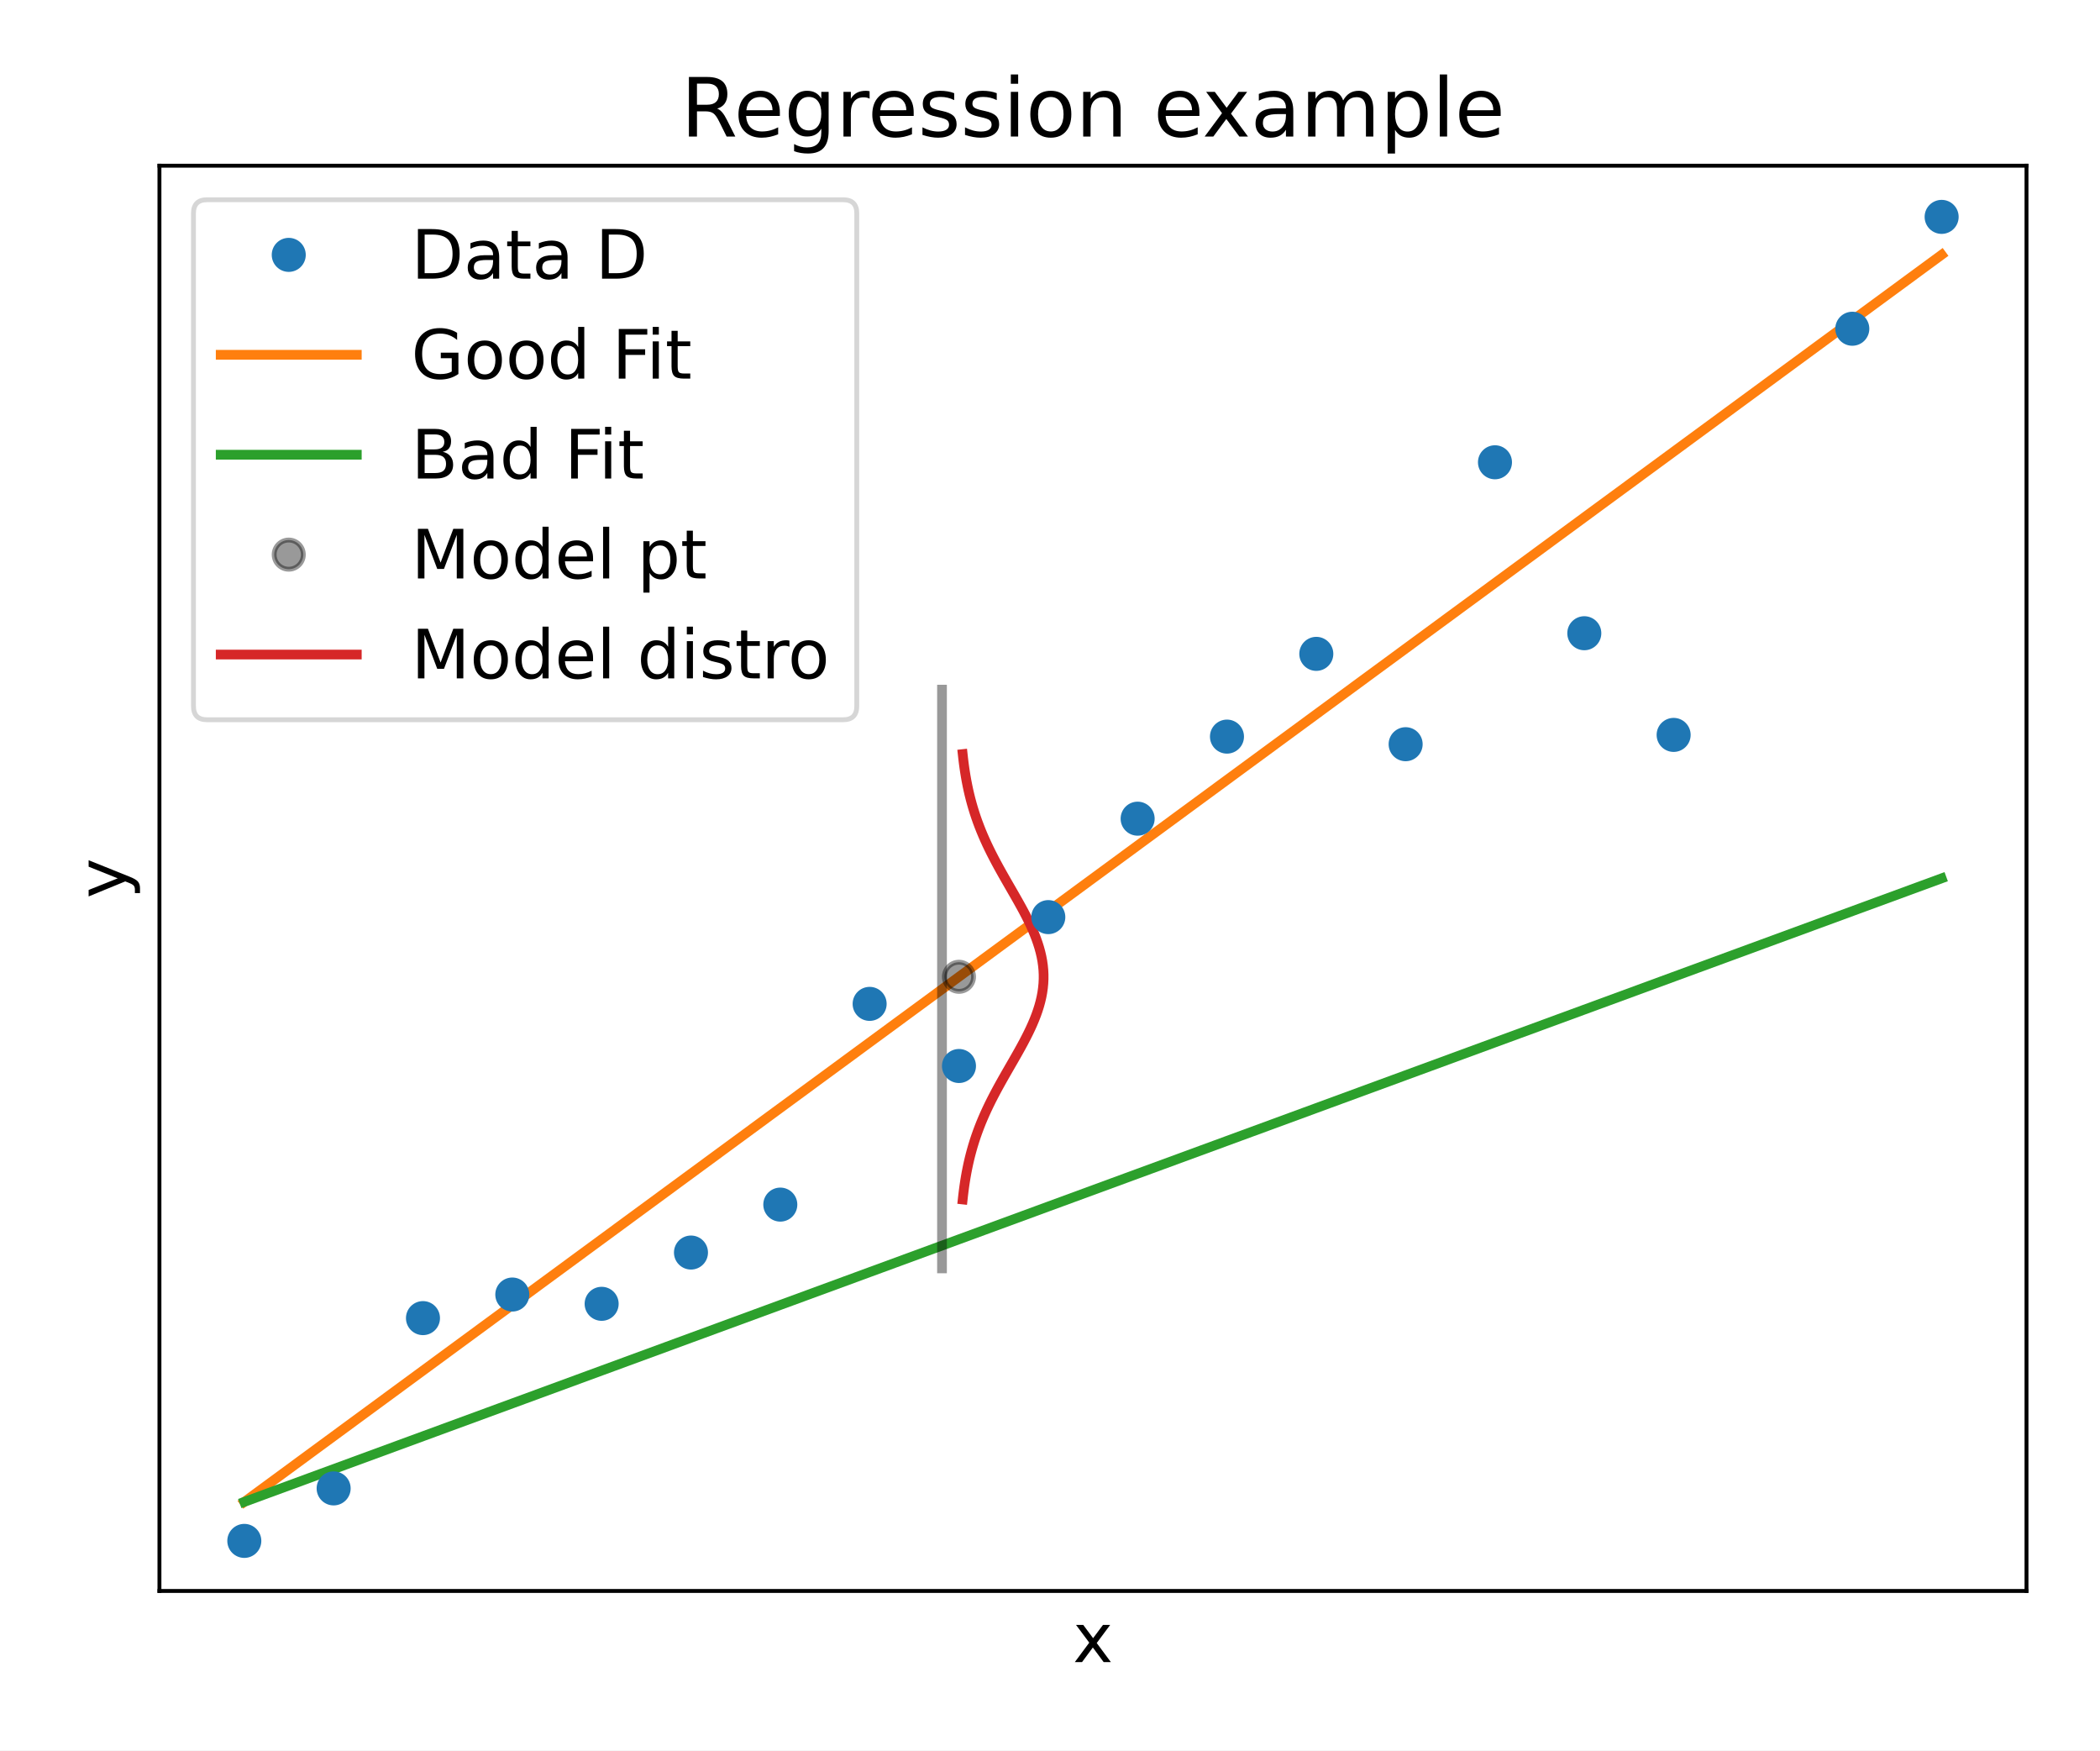
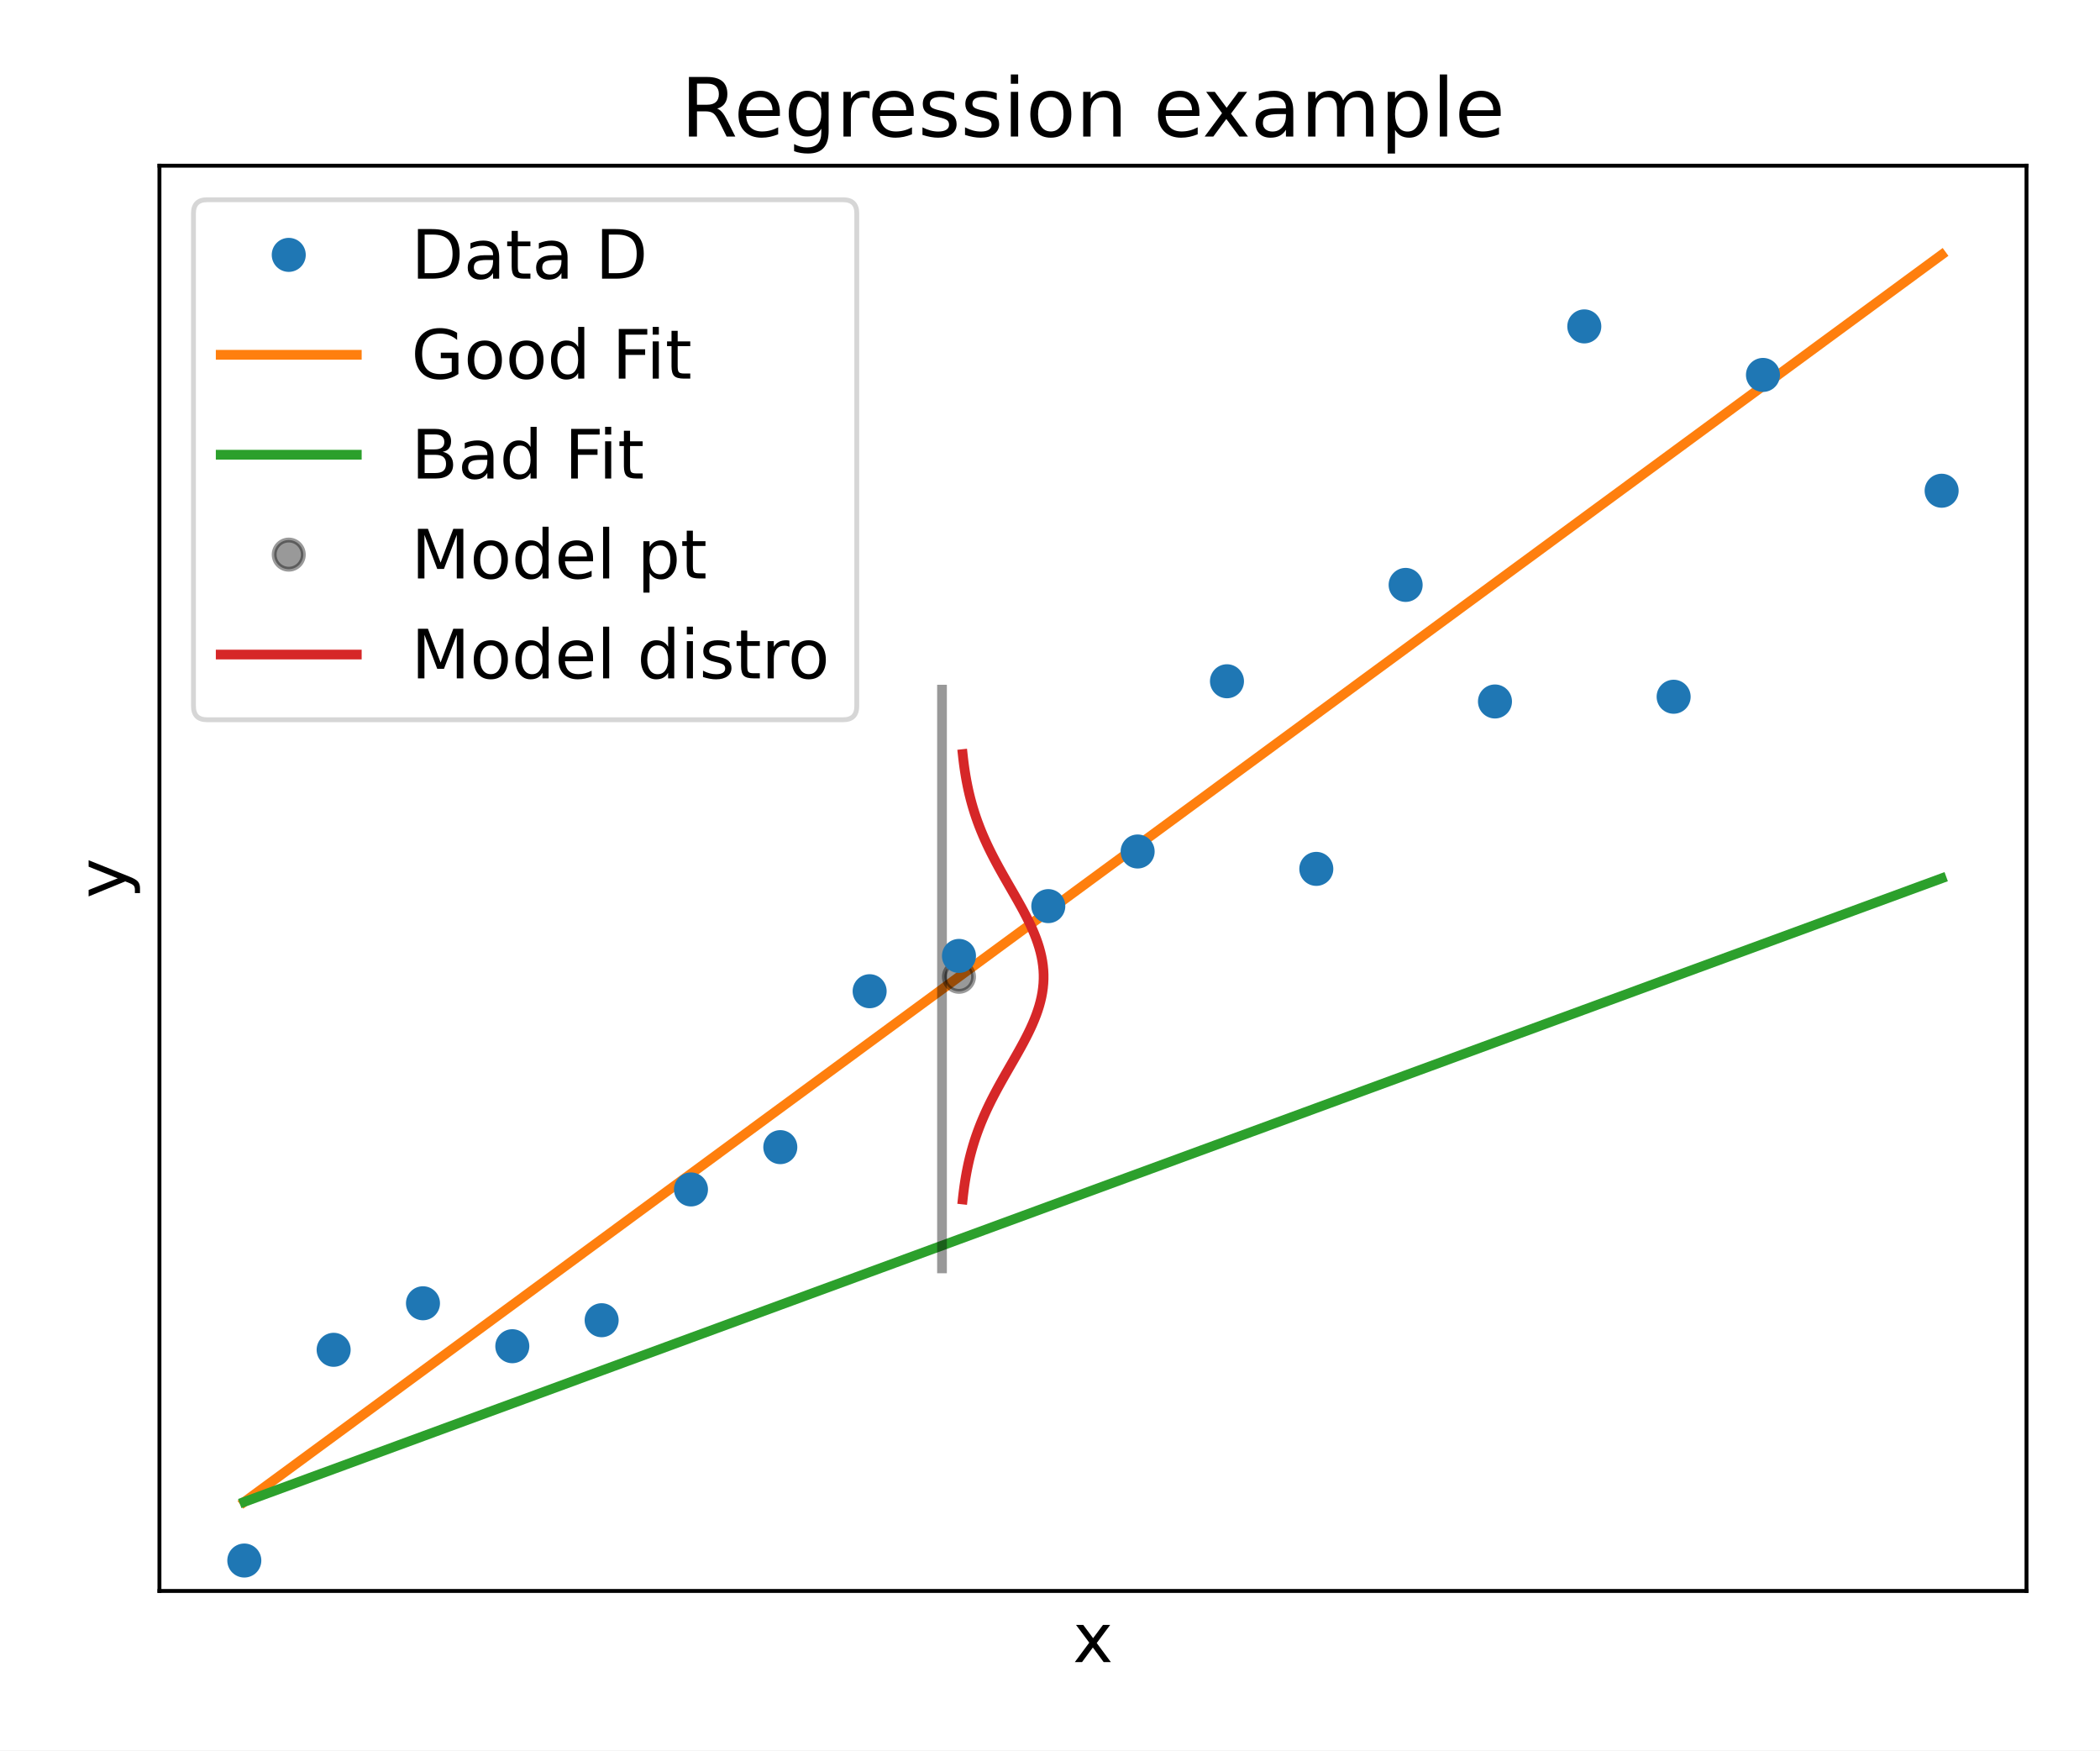
<svg xmlns="http://www.w3.org/2000/svg" xmlns:xlink="http://www.w3.org/1999/xlink" width="432pt" height="360pt" viewBox="0 0 432 360" version="1.1">
  <defs>
    <style type="text/css">*{stroke-linejoin: round; stroke-linecap: butt}</style>
  </defs>
  <g id="figure_1">
    <g id="patch_1">
      <path d="M 0 360  L 432 360  L 432 0  L 0 0  z " style="fill: #ffffff" />
    </g>
    <g id="axes_1">
      <g id="patch_2">
        <path d="M 32.8 327.2  L 416.88 327.2  L 416.88 34.08  L 32.8 34.08  z " style="fill: #ffffff" />
      </g>
      <g id="matplotlib.axis_1">
        <g id="text_1">
          <g transform="translate(220.6969 341.8378) scale(0.14 -0.14)">
            <defs>
              <path id="DejaVuSans-78" d="M 3513 3500  L 2247 1797  L 3578 0  L 2900 0  L 1881 1375  L 863 0  L 184 0  L 1544 1831  L 300 3500  L 978 3500  L 1906 2253  L 2834 3500  L 3513 3500  z " transform="scale(0.015625)" />
            </defs>
            <use xlink:href="#DejaVuSans-78" />
          </g>
        </g>
      </g>
      <g id="matplotlib.axis_2">
        <g id="text_2">
          <g transform="translate(25.88844 184.7831) rotate(-90) scale(0.14 -0.14)">
            <defs>
              <path id="DejaVuSans-79" d="M 2059 -325  Q 1816 -950 1584 -1140  Q 1353 -1331 966 -1331  L 506 -1331  L 506 -850  L 844 -850  Q 1081 -850 1212 -737  Q 1344 -625 1503 -206  L 1606 56  L 191 3500  L 800 3500  L 1894 763  L 2988 3500  L 3597 3500  L 2059 -325  z " transform="scale(0.015625)" />
            </defs>
            <use xlink:href="#DejaVuSans-79" />
          </g>
        </g>
      </g>
      <g id="line2d_1">
-         <path d="M 50.258 308.88  L 68.635 295.381  L 87.012 281.882  L 105.389 268.383  L 123.766 254.884  L 142.143 241.385  L 160.52 227.886  L 178.897 214.387  L 197.274 200.888  L 215.651 187.389  L 234.029 173.891  L 252.406 160.392  L 270.783 146.893  L 289.16 133.394  L 307.537 119.895  L 325.914 106.396  L 344.291 92.897  L 362.668 79.398  L 381.045 65.899  L 399.422 52.4  " clip-path="url(#p1252fed9e7)" style="fill: none; stroke: #ff7f0e; stroke-width: 2; stroke-linecap: square" />
+         <path d="M 50.258 308.88  L 68.635 295.381  L 87.012 281.882  L 105.389 268.383  L 123.766 254.884  L 142.143 241.385  L 160.52 227.886  L 178.897 214.387  L 197.274 200.888  L 215.651 187.389  L 234.029 173.891  L 252.406 160.392  L 270.783 146.893  L 289.16 133.394  L 307.537 119.895  L 325.914 106.396  L 344.291 92.897  L 362.668 79.398  L 381.045 65.899  L 399.422 52.4  " clip-path="url(#pee0070281c)" style="fill: none; stroke: #ff7f0e; stroke-width: 2; stroke-linecap: square" />
      </g>
      <g id="line2d_2">
-         <path d="M 50.258 308.88  L 68.635 302.131  L 87.012 295.381  L 105.389 288.632  L 123.766 281.882  L 142.143 275.133  L 160.52 268.383  L 178.897 261.634  L 197.274 254.884  L 215.651 248.135  L 234.029 241.385  L 252.406 234.636  L 270.783 227.886  L 289.16 221.137  L 307.537 214.387  L 325.914 207.638  L 344.291 200.888  L 362.668 194.139  L 381.045 187.389  L 399.422 180.64  " clip-path="url(#p1252fed9e7)" style="fill: none; stroke: #2ca02c; stroke-width: 2; stroke-linecap: square" />
+         <path d="M 50.258 308.88  L 68.635 302.131  L 87.012 295.381  L 105.389 288.632  L 123.766 281.882  L 142.143 275.133  L 160.52 268.383  L 178.897 261.634  L 197.274 254.884  L 215.651 248.135  L 234.029 241.385  L 252.406 234.636  L 270.783 227.886  L 289.16 221.137  L 307.537 214.387  L 325.914 207.638  L 344.291 200.888  L 362.668 194.139  L 381.045 187.389  L 399.422 180.64  " clip-path="url(#pee0070281c)" style="fill: none; stroke: #2ca02c; stroke-width: 2; stroke-linecap: square" />
      </g>
      <g id="line2d_3">
        <defs>
-           <path id="me1456f3c6a" d="M 0 3  C 0.796 3 1.559 2.684 2.121 2.121  C 2.684 1.559 3 0.796 3 0  C 3 -0.796 2.684 -1.559 2.121 -2.121  C 1.559 -2.684 0.796 -3 0 -3  C -0.796 -3 -1.559 -2.684 -2.121 -2.121  C -2.684 -1.559 -3 -0.796 -3 0  C -3 0.796 -2.684 1.559 -2.121 2.121  C -1.559 2.684 -0.796 3 0 3  z " style="stroke: #000000; stroke-opacity: 0.4" />
+           <path id="m3cd13befa9" d="M 0 3  C 0.796 3 1.559 2.684 2.121 2.121  C 2.684 1.559 3 0.796 3 0  C 3 -0.796 2.684 -1.559 2.121 -2.121  C 1.559 -2.684 0.796 -3 0 -3  C -0.796 -3 -1.559 -2.684 -2.121 -2.121  C -2.684 -1.559 -3 -0.796 -3 0  C -3 0.796 -2.684 1.559 -2.121 2.121  C -1.559 2.684 -0.796 3 0 3  z " style="stroke: #000000; stroke-opacity: 0.4" />
        </defs>
-         <g clip-path="url(#p1252fed9e7)">
-           <use xlink:href="#me1456f3c6a" x="197.274" y="200.888" style="fill-opacity: 0.4; stroke: #000000; stroke-opacity: 0.4" />
+         <g clip-path="url(#pee0070281c)">
+           <use xlink:href="#m3cd13befa9" x="197.274" y="200.888" style="fill-opacity: 0.4; stroke: #000000; stroke-opacity: 0.4" />
        </g>
      </g>
      <g id="line2d_4">
-         <path d="M 193.783 260.862  L 193.783 141.83  " clip-path="url(#p1252fed9e7)" style="fill: none; stroke: #000000; stroke-opacity: 0.4; stroke-width: 2; stroke-linecap: square" />
+         <path d="M 193.783 260.862  L 193.783 141.83  " clip-path="url(#pee0070281c)" style="fill: none; stroke: #000000; stroke-opacity: 0.4; stroke-width: 2; stroke-linecap: square" />
      </g>
      <g id="line2d_5">
-         <path d="M 198.039 246.688  L 198.141 245.763  L 198.254 244.838  L 198.379 243.913  L 198.517 242.987  L 198.668 242.062  L 198.833 241.137  L 199.014 240.212  L 199.21 239.286  L 199.424 238.361  L 199.655 237.436  L 199.904 236.511  L 200.171 235.585  L 200.458 234.66  L 200.764 233.735  L 201.09 232.81  L 201.436 231.884  L 201.801 230.959  L 202.186 230.034  L 202.591 229.109  L 203.013 228.183  L 203.454 227.258  L 203.911 226.333  L 204.385 225.408  L 204.872 224.482  L 205.372 223.557  L 205.884 222.632  L 206.404 221.707  L 206.931 220.781  L 207.462 219.856  L 207.995 218.931  L 208.528 218.006  L 209.056 217.08  L 209.579 216.155  L 210.091 215.23  L 210.591 214.305  L 211.075 213.379  L 211.54 212.454  L 211.984 211.529  L 212.402 210.604  L 212.793 209.678  L 213.154 208.753  L 213.481 207.828  L 213.773 206.903  L 214.028 205.977  L 214.243 205.052  L 214.417 204.127  L 214.548 203.202  L 214.637 202.276  L 214.681 201.351  L 214.681 200.426  L 214.637 199.501  L 214.548 198.575  L 214.417 197.65  L 214.243 196.725  L 214.028 195.8  L 213.773 194.874  L 213.481 193.949  L 213.154 193.024  L 212.793 192.099  L 212.402 191.173  L 211.984 190.248  L 211.54 189.323  L 211.075 188.398  L 210.591 187.472  L 210.091 186.547  L 209.579 185.622  L 209.056 184.697  L 208.528 183.771  L 207.995 182.846  L 207.462 181.921  L 206.931 180.995  L 206.404 180.07  L 205.884 179.145  L 205.372 178.22  L 204.872 177.294  L 204.385 176.369  L 203.911 175.444  L 203.454 174.519  L 203.013 173.593  L 202.591 172.668  L 202.186 171.743  L 201.801 170.818  L 201.436 169.892  L 201.09 168.967  L 200.764 168.042  L 200.458 167.117  L 200.171 166.191  L 199.904 165.266  L 199.655 164.341  L 199.424 163.416  L 199.21 162.49  L 199.014 161.565  L 198.833 160.64  L 198.668 159.715  L 198.517 158.789  L 198.379 157.864  L 198.254 156.939  L 198.141 156.014  L 198.039 155.088  " clip-path="url(#p1252fed9e7)" style="fill: none; stroke: #d62728; stroke-width: 2; stroke-linecap: square" />
+         <path d="M 198.039 246.688  L 198.141 245.763  L 198.254 244.838  L 198.379 243.913  L 198.517 242.987  L 198.668 242.062  L 198.833 241.137  L 199.014 240.212  L 199.21 239.286  L 199.424 238.361  L 199.655 237.436  L 199.904 236.511  L 200.171 235.585  L 200.458 234.66  L 200.764 233.735  L 201.09 232.81  L 201.436 231.884  L 201.801 230.959  L 202.186 230.034  L 202.591 229.109  L 203.013 228.183  L 203.454 227.258  L 203.911 226.333  L 204.385 225.408  L 204.872 224.482  L 205.372 223.557  L 205.884 222.632  L 206.404 221.707  L 206.931 220.781  L 207.462 219.856  L 207.995 218.931  L 208.528 218.006  L 209.056 217.08  L 209.579 216.155  L 210.091 215.23  L 210.591 214.305  L 211.075 213.379  L 211.54 212.454  L 211.984 211.529  L 212.402 210.604  L 212.793 209.678  L 213.154 208.753  L 213.481 207.828  L 213.773 206.903  L 214.028 205.977  L 214.243 205.052  L 214.417 204.127  L 214.548 203.202  L 214.637 202.276  L 214.681 201.351  L 214.681 200.426  L 214.637 199.501  L 214.548 198.575  L 214.417 197.65  L 214.243 196.725  L 214.028 195.8  L 213.773 194.874  L 213.481 193.949  L 213.154 193.024  L 212.793 192.099  L 212.402 191.173  L 211.984 190.248  L 211.54 189.323  L 211.075 188.398  L 210.591 187.472  L 210.091 186.547  L 209.579 185.622  L 209.056 184.697  L 208.528 183.771  L 207.995 182.846  L 207.462 181.921  L 206.931 180.995  L 206.404 180.07  L 205.884 179.145  L 205.372 178.22  L 204.872 177.294  L 204.385 176.369  L 203.911 175.444  L 203.454 174.519  L 203.013 173.593  L 202.591 172.668  L 202.186 171.743  L 201.801 170.818  L 201.436 169.892  L 201.09 168.967  L 200.764 168.042  L 200.458 167.117  L 200.171 166.191  L 199.904 165.266  L 199.655 164.341  L 199.424 163.416  L 199.21 162.49  L 199.014 161.565  L 198.833 160.64  L 198.668 159.715  L 198.517 158.789  L 198.379 157.864  L 198.254 156.939  L 198.141 156.014  L 198.039 155.088  " clip-path="url(#pee0070281c)" style="fill: none; stroke: #d62728; stroke-width: 2; stroke-linecap: square" />
      </g>
      <g id="patch_3">
        <path d="M 32.8 327.2  L 32.8 34.08  " style="fill: none; stroke: #000000; stroke-width: 0.8; stroke-linejoin: miter; stroke-linecap: square" />
      </g>
      <g id="patch_4">
        <path d="M 416.88 327.2  L 416.88 34.08  " style="fill: none; stroke: #000000; stroke-width: 0.8; stroke-linejoin: miter; stroke-linecap: square" />
      </g>
      <g id="patch_5">
        <path d="M 32.8 327.2  L 416.88 327.2  " style="fill: none; stroke: #000000; stroke-width: 0.8; stroke-linejoin: miter; stroke-linecap: square" />
      </g>
      <g id="patch_6">
        <path d="M 32.8 34.08  L 416.88 34.08  " style="fill: none; stroke: #000000; stroke-width: 0.8; stroke-linejoin: miter; stroke-linecap: square" />
      </g>
      <g id="text_3">
        <g transform="translate(140.0709 28.08) scale(0.168 -0.168)">
          <defs>
            <path id="DejaVuSans-52" d="M 2841 2188  Q 3044 2119 3236 1894  Q 3428 1669 3622 1275  L 4263 0  L 3584 0  L 2988 1197  Q 2756 1666 2539 1819  Q 2322 1972 1947 1972  L 1259 1972  L 1259 0  L 628 0  L 628 4666  L 2053 4666  Q 2853 4666 3247 4331  Q 3641 3997 3641 3322  Q 3641 2881 3436 2590  Q 3231 2300 2841 2188  z M 1259 4147  L 1259 2491  L 2053 2491  Q 2509 2491 2742 2702  Q 2975 2913 2975 3322  Q 2975 3731 2742 3939  Q 2509 4147 2053 4147  L 1259 4147  z " transform="scale(0.015625)" />
            <path id="DejaVuSans-65" d="M 3597 1894  L 3597 1613  L 953 1613  Q 991 1019 1311 708  Q 1631 397 2203 397  Q 2534 397 2845 478  Q 3156 559 3463 722  L 3463 178  Q 3153 47 2828 -22  Q 2503 -91 2169 -91  Q 1331 -91 842 396  Q 353 884 353 1716  Q 353 2575 817 3079  Q 1281 3584 2069 3584  Q 2775 3584 3186 3129  Q 3597 2675 3597 1894  z M 3022 2063  Q 3016 2534 2758 2815  Q 2500 3097 2075 3097  Q 1594 3097 1305 2825  Q 1016 2553 972 2059  L 3022 2063  z " transform="scale(0.015625)" />
            <path id="DejaVuSans-67" d="M 2906 1791  Q 2906 2416 2648 2759  Q 2391 3103 1925 3103  Q 1463 3103 1205 2759  Q 947 2416 947 1791  Q 947 1169 1205 825  Q 1463 481 1925 481  Q 2391 481 2648 825  Q 2906 1169 2906 1791  z M 3481 434  Q 3481 -459 3084 -895  Q 2688 -1331 1869 -1331  Q 1566 -1331 1297 -1286  Q 1028 -1241 775 -1147  L 775 -588  Q 1028 -725 1275 -790  Q 1522 -856 1778 -856  Q 2344 -856 2625 -561  Q 2906 -266 2906 331  L 2906 616  Q 2728 306 2450 153  Q 2172 0 1784 0  Q 1141 0 747 490  Q 353 981 353 1791  Q 353 2603 747 3093  Q 1141 3584 1784 3584  Q 2172 3584 2450 3431  Q 2728 3278 2906 2969  L 2906 3500  L 3481 3500  L 3481 434  z " transform="scale(0.015625)" />
            <path id="DejaVuSans-72" d="M 2631 2963  Q 2534 3019 2420 3045  Q 2306 3072 2169 3072  Q 1681 3072 1420 2755  Q 1159 2438 1159 1844  L 1159 0  L 581 0  L 581 3500  L 1159 3500  L 1159 2956  Q 1341 3275 1631 3429  Q 1922 3584 2338 3584  Q 2397 3584 2469 3576  Q 2541 3569 2628 3553  L 2631 2963  z " transform="scale(0.015625)" />
            <path id="DejaVuSans-73" d="M 2834 3397  L 2834 2853  Q 2591 2978 2328 3040  Q 2066 3103 1784 3103  Q 1356 3103 1142 2972  Q 928 2841 928 2578  Q 928 2378 1081 2264  Q 1234 2150 1697 2047  L 1894 2003  Q 2506 1872 2764 1633  Q 3022 1394 3022 966  Q 3022 478 2636 193  Q 2250 -91 1575 -91  Q 1294 -91 989 -36  Q 684 19 347 128  L 347 722  Q 666 556 975 473  Q 1284 391 1588 391  Q 1994 391 2212 530  Q 2431 669 2431 922  Q 2431 1156 2273 1281  Q 2116 1406 1581 1522  L 1381 1569  Q 847 1681 609 1914  Q 372 2147 372 2553  Q 372 3047 722 3315  Q 1072 3584 1716 3584  Q 2034 3584 2315 3537  Q 2597 3491 2834 3397  z " transform="scale(0.015625)" />
            <path id="DejaVuSans-69" d="M 603 3500  L 1178 3500  L 1178 0  L 603 0  L 603 3500  z M 603 4863  L 1178 4863  L 1178 4134  L 603 4134  L 603 4863  z " transform="scale(0.015625)" />
            <path id="DejaVuSans-6f" d="M 1959 3097  Q 1497 3097 1228 2736  Q 959 2375 959 1747  Q 959 1119 1226 758  Q 1494 397 1959 397  Q 2419 397 2687 759  Q 2956 1122 2956 1747  Q 2956 2369 2687 2733  Q 2419 3097 1959 3097  z M 1959 3584  Q 2709 3584 3137 3096  Q 3566 2609 3566 1747  Q 3566 888 3137 398  Q 2709 -91 1959 -91  Q 1206 -91 779 398  Q 353 888 353 1747  Q 353 2609 779 3096  Q 1206 3584 1959 3584  z " transform="scale(0.015625)" />
            <path id="DejaVuSans-6e" d="M 3513 2113  L 3513 0  L 2938 0  L 2938 2094  Q 2938 2591 2744 2837  Q 2550 3084 2163 3084  Q 1697 3084 1428 2787  Q 1159 2491 1159 1978  L 1159 0  L 581 0  L 581 3500  L 1159 3500  L 1159 2956  Q 1366 3272 1645 3428  Q 1925 3584 2291 3584  Q 2894 3584 3203 3211  Q 3513 2838 3513 2113  z " transform="scale(0.015625)" />
            <path id="DejaVuSans-20" transform="scale(0.015625)" />
            <path id="DejaVuSans-61" d="M 2194 1759  Q 1497 1759 1228 1600  Q 959 1441 959 1056  Q 959 750 1161 570  Q 1363 391 1709 391  Q 2188 391 2477 730  Q 2766 1069 2766 1631  L 2766 1759  L 2194 1759  z M 3341 1997  L 3341 0  L 2766 0  L 2766 531  Q 2569 213 2275 61  Q 1981 -91 1556 -91  Q 1019 -91 701 211  Q 384 513 384 1019  Q 384 1609 779 1909  Q 1175 2209 1959 2209  L 2766 2209  L 2766 2266  Q 2766 2663 2505 2880  Q 2244 3097 1772 3097  Q 1472 3097 1187 3025  Q 903 2953 641 2809  L 641 3341  Q 956 3463 1253 3523  Q 1550 3584 1831 3584  Q 2591 3584 2966 3190  Q 3341 2797 3341 1997  z " transform="scale(0.015625)" />
            <path id="DejaVuSans-6d" d="M 3328 2828  Q 3544 3216 3844 3400  Q 4144 3584 4550 3584  Q 5097 3584 5394 3201  Q 5691 2819 5691 2113  L 5691 0  L 5113 0  L 5113 2094  Q 5113 2597 4934 2840  Q 4756 3084 4391 3084  Q 3944 3084 3684 2787  Q 3425 2491 3425 1978  L 3425 0  L 2847 0  L 2847 2094  Q 2847 2600 2669 2842  Q 2491 3084 2119 3084  Q 1678 3084 1418 2786  Q 1159 2488 1159 1978  L 1159 0  L 581 0  L 581 3500  L 1159 3500  L 1159 2956  Q 1356 3278 1631 3431  Q 1906 3584 2284 3584  Q 2666 3584 2933 3390  Q 3200 3197 3328 2828  z " transform="scale(0.015625)" />
            <path id="DejaVuSans-70" d="M 1159 525  L 1159 -1331  L 581 -1331  L 581 3500  L 1159 3500  L 1159 2969  Q 1341 3281 1617 3432  Q 1894 3584 2278 3584  Q 2916 3584 3314 3078  Q 3713 2572 3713 1747  Q 3713 922 3314 415  Q 2916 -91 2278 -91  Q 1894 -91 1617 61  Q 1341 213 1159 525  z M 3116 1747  Q 3116 2381 2855 2742  Q 2594 3103 2138 3103  Q 1681 3103 1420 2742  Q 1159 2381 1159 1747  Q 1159 1113 1420 752  Q 1681 391 2138 391  Q 2594 391 2855 752  Q 3116 1113 3116 1747  z " transform="scale(0.015625)" />
            <path id="DejaVuSans-6c" d="M 603 4863  L 1178 4863  L 1178 0  L 603 0  L 603 4863  z " transform="scale(0.015625)" />
          </defs>
          <use xlink:href="#DejaVuSans-52" />
          <use xlink:href="#DejaVuSans-65" x="64.982" />
          <use xlink:href="#DejaVuSans-67" x="126.506" />
          <use xlink:href="#DejaVuSans-72" x="189.982" />
          <use xlink:href="#DejaVuSans-65" x="228.846" />
          <use xlink:href="#DejaVuSans-73" x="290.369" />
          <use xlink:href="#DejaVuSans-73" x="342.469" />
          <use xlink:href="#DejaVuSans-69" x="394.568" />
          <use xlink:href="#DejaVuSans-6f" x="422.352" />
          <use xlink:href="#DejaVuSans-6e" x="483.533" />
          <use xlink:href="#DejaVuSans-20" x="546.912" />
          <use xlink:href="#DejaVuSans-65" x="578.699" />
          <use xlink:href="#DejaVuSans-78" x="638.473" />
          <use xlink:href="#DejaVuSans-61" x="697.652" />
          <use xlink:href="#DejaVuSans-6d" x="758.932" />
          <use xlink:href="#DejaVuSans-70" x="856.344" />
          <use xlink:href="#DejaVuSans-6c" x="919.82" />
          <use xlink:href="#DejaVuSans-65" x="947.604" />
        </g>
      </g>
      <g id="legend_1">
        <g id="patch_7">
          <path d="M 42.6 148.027  L 173.452 148.027  Q 176.252 148.027 176.252 145.227  L 176.252 43.88  Q 176.252 41.08 173.452 41.08  L 42.6 41.08  Q 39.8 41.08 39.8 43.88  L 39.8 145.227  Q 39.8 148.027 42.6 148.027  z " style="fill: #ffffff; opacity: 0.8; stroke: #cccccc; stroke-linejoin: miter" />
        </g>
        <g id="line2d_6">
          <defs>
-             <path id="m98bc7b9ff9" d="M 0 3  C 0.796 3 1.559 2.684 2.121 2.121  C 2.684 1.559 3 0.796 3 0  C 3 -0.796 2.684 -1.559 2.121 -2.121  C 1.559 -2.684 0.796 -3 0 -3  C -0.796 -3 -1.559 -2.684 -2.121 -2.121  C -2.684 -1.559 -3 -0.796 -3 0  C -3 0.796 -2.684 1.559 -2.121 2.121  C -1.559 2.684 -0.796 3 0 3  z " style="stroke: #1f77b4" />
+             <path id="m280f8dc6f1" d="M 0 3  C 0.796 3 1.559 2.684 2.121 2.121  C 2.684 1.559 3 0.796 3 0  C 3 -0.796 2.684 -1.559 2.121 -2.121  C 1.559 -2.684 0.796 -3 0 -3  C -0.796 -3 -1.559 -2.684 -2.121 -2.121  C -2.684 -1.559 -3 -0.796 -3 0  C -3 0.796 -2.684 1.559 -2.121 2.121  C -1.559 2.684 -0.796 3 0 3  z " style="stroke: #1f77b4" />
          </defs>
          <g>
-             <use xlink:href="#m98bc7b9ff9" x="59.4" y="52.418" style="fill: #1f77b4; stroke: #1f77b4" />
+             <use xlink:href="#m280f8dc6f1" x="59.4" y="52.418" style="fill: #1f77b4; stroke: #1f77b4" />
          </g>
        </g>
        <g id="text_4">
          <g transform="translate(84.6 57.31781) scale(0.14 -0.14)">
            <defs>
              <path id="DejaVuSans-44" d="M 1259 4147  L 1259 519  L 2022 519  Q 2988 519 3436 956  Q 3884 1394 3884 2338  Q 3884 3275 3436 3711  Q 2988 4147 2022 4147  L 1259 4147  z M 628 4666  L 1925 4666  Q 3281 4666 3915 4102  Q 4550 3538 4550 2338  Q 4550 1131 3912 565  Q 3275 0 1925 0  L 628 0  L 628 4666  z " transform="scale(0.015625)" />
              <path id="DejaVuSans-74" d="M 1172 4494  L 1172 3500  L 2356 3500  L 2356 3053  L 1172 3053  L 1172 1153  Q 1172 725 1289 603  Q 1406 481 1766 481  L 2356 481  L 2356 0  L 1766 0  Q 1100 0 847 248  Q 594 497 594 1153  L 594 3053  L 172 3053  L 172 3500  L 594 3500  L 594 4494  L 1172 4494  z " transform="scale(0.015625)" />
            </defs>
            <use xlink:href="#DejaVuSans-44" />
            <use xlink:href="#DejaVuSans-61" x="77.002" />
            <use xlink:href="#DejaVuSans-74" x="138.281" />
            <use xlink:href="#DejaVuSans-61" x="177.49" />
            <use xlink:href="#DejaVuSans-20" x="238.77" />
            <use xlink:href="#DejaVuSans-44" x="270.557" />
          </g>
        </g>
        <g id="line2d_7">
          <path d="M 45.4 72.967  L 59.4 72.967  L 73.4 72.967  " style="fill: none; stroke: #ff7f0e; stroke-width: 2; stroke-linecap: square" />
        </g>
        <g id="text_5">
          <g transform="translate(84.6 77.86719) scale(0.14 -0.14)">
            <defs>
              <path id="DejaVuSans-47" d="M 3809 666  L 3809 1919  L 2778 1919  L 2778 2438  L 4434 2438  L 4434 434  Q 4069 175 3628 42  Q 3188 -91 2688 -91  Q 1594 -91 976 548  Q 359 1188 359 2328  Q 359 3472 976 4111  Q 1594 4750 2688 4750  Q 3144 4750 3555 4637  Q 3966 4525 4313 4306  L 4313 3634  Q 3963 3931 3569 4081  Q 3175 4231 2741 4231  Q 1884 4231 1454 3753  Q 1025 3275 1025 2328  Q 1025 1384 1454 906  Q 1884 428 2741 428  Q 3075 428 3337 486  Q 3600 544 3809 666  z " transform="scale(0.015625)" />
              <path id="DejaVuSans-64" d="M 2906 2969  L 2906 4863  L 3481 4863  L 3481 0  L 2906 0  L 2906 525  Q 2725 213 2448 61  Q 2172 -91 1784 -91  Q 1150 -91 751 415  Q 353 922 353 1747  Q 353 2572 751 3078  Q 1150 3584 1784 3584  Q 2172 3584 2448 3432  Q 2725 3281 2906 2969  z M 947 1747  Q 947 1113 1208 752  Q 1469 391 1925 391  Q 2381 391 2643 752  Q 2906 1113 2906 1747  Q 2906 2381 2643 2742  Q 2381 3103 1925 3103  Q 1469 3103 1208 2742  Q 947 2381 947 1747  z " transform="scale(0.015625)" />
              <path id="DejaVuSans-46" d="M 628 4666  L 3309 4666  L 3309 4134  L 1259 4134  L 1259 2759  L 3109 2759  L 3109 2228  L 1259 2228  L 1259 0  L 628 0  L 628 4666  z " transform="scale(0.015625)" />
            </defs>
            <use xlink:href="#DejaVuSans-47" />
            <use xlink:href="#DejaVuSans-6f" x="77.49" />
            <use xlink:href="#DejaVuSans-6f" x="138.672" />
            <use xlink:href="#DejaVuSans-64" x="199.854" />
            <use xlink:href="#DejaVuSans-20" x="263.33" />
            <use xlink:href="#DejaVuSans-46" x="295.117" />
            <use xlink:href="#DejaVuSans-69" x="345.387" />
            <use xlink:href="#DejaVuSans-74" x="373.17" />
          </g>
        </g>
        <g id="line2d_8">
          <path d="M 45.4 93.517  L 59.4 93.517  L 73.4 93.517  " style="fill: none; stroke: #2ca02c; stroke-width: 2; stroke-linecap: square" />
        </g>
        <g id="text_6">
          <g transform="translate(84.6 98.41656) scale(0.14 -0.14)">
            <defs>
              <path id="DejaVuSans-42" d="M 1259 2228  L 1259 519  L 2272 519  Q 2781 519 3026 730  Q 3272 941 3272 1375  Q 3272 1813 3026 2020  Q 2781 2228 2272 2228  L 1259 2228  z M 1259 4147  L 1259 2741  L 2194 2741  Q 2656 2741 2882 2914  Q 3109 3088 3109 3444  Q 3109 3797 2882 3972  Q 2656 4147 2194 4147  L 1259 4147  z M 628 4666  L 2241 4666  Q 2963 4666 3353 4366  Q 3744 4066 3744 3513  Q 3744 3084 3544 2831  Q 3344 2578 2956 2516  Q 3422 2416 3680 2098  Q 3938 1781 3938 1306  Q 3938 681 3513 340  Q 3088 0 2303 0  L 628 0  L 628 4666  z " transform="scale(0.015625)" />
            </defs>
            <use xlink:href="#DejaVuSans-42" />
            <use xlink:href="#DejaVuSans-61" x="68.604" />
            <use xlink:href="#DejaVuSans-64" x="129.883" />
            <use xlink:href="#DejaVuSans-20" x="193.359" />
            <use xlink:href="#DejaVuSans-46" x="225.146" />
            <use xlink:href="#DejaVuSans-69" x="275.416" />
            <use xlink:href="#DejaVuSans-74" x="303.199" />
          </g>
        </g>
        <g id="line2d_9">
          <g>
-             <use xlink:href="#me1456f3c6a" x="59.4" y="114.066" style="fill-opacity: 0.4; stroke: #000000; stroke-opacity: 0.4" />
+             <use xlink:href="#m3cd13befa9" x="59.4" y="114.066" style="fill-opacity: 0.4; stroke: #000000; stroke-opacity: 0.4" />
          </g>
        </g>
        <g id="text_7">
          <g transform="translate(84.6 118.9659) scale(0.14 -0.14)">
            <defs>
              <path id="DejaVuSans-4d" d="M 628 4666  L 1569 4666  L 2759 1491  L 3956 4666  L 4897 4666  L 4897 0  L 4281 0  L 4281 4097  L 3078 897  L 2444 897  L 1241 4097  L 1241 0  L 628 0  L 628 4666  z " transform="scale(0.015625)" />
            </defs>
            <use xlink:href="#DejaVuSans-4d" />
            <use xlink:href="#DejaVuSans-6f" x="86.279" />
            <use xlink:href="#DejaVuSans-64" x="147.461" />
            <use xlink:href="#DejaVuSans-65" x="210.938" />
            <use xlink:href="#DejaVuSans-6c" x="272.461" />
            <use xlink:href="#DejaVuSans-20" x="300.244" />
            <use xlink:href="#DejaVuSans-70" x="332.031" />
            <use xlink:href="#DejaVuSans-74" x="395.508" />
          </g>
        </g>
        <g id="line2d_10">
          <path d="M 45.4 134.615  L 59.4 134.615  L 73.4 134.615  " style="fill: none; stroke: #d62728; stroke-width: 2; stroke-linecap: square" />
        </g>
        <g id="text_8">
          <g transform="translate(84.6 139.5153) scale(0.14 -0.14)">
            <use xlink:href="#DejaVuSans-4d" />
            <use xlink:href="#DejaVuSans-6f" x="86.279" />
            <use xlink:href="#DejaVuSans-64" x="147.461" />
            <use xlink:href="#DejaVuSans-65" x="210.938" />
            <use xlink:href="#DejaVuSans-6c" x="272.461" />
            <use xlink:href="#DejaVuSans-20" x="300.244" />
            <use xlink:href="#DejaVuSans-64" x="332.031" />
            <use xlink:href="#DejaVuSans-69" x="395.508" />
            <use xlink:href="#DejaVuSans-73" x="423.291" />
            <use xlink:href="#DejaVuSans-74" x="475.391" />
            <use xlink:href="#DejaVuSans-72" x="514.6" />
            <use xlink:href="#DejaVuSans-6f" x="553.463" />
          </g>
        </g>
      </g>
      <g id="line2d_11">
-         <g clip-path="url(#p1252fed9e7)">
-           <use xlink:href="#m98bc7b9ff9" x="50.258" y="316.905" style="fill: #1f77b4; stroke: #1f77b4" />
-           <use xlink:href="#m98bc7b9ff9" x="68.635" y="306.108" style="fill: #1f77b4; stroke: #1f77b4" />
-           <use xlink:href="#m98bc7b9ff9" x="87.012" y="271.088" style="fill: #1f77b4; stroke: #1f77b4" />
-           <use xlink:href="#m98bc7b9ff9" x="105.389" y="266.237" style="fill: #1f77b4; stroke: #1f77b4" />
-           <use xlink:href="#m98bc7b9ff9" x="123.766" y="268.146" style="fill: #1f77b4; stroke: #1f77b4" />
-           <use xlink:href="#m98bc7b9ff9" x="142.143" y="257.602" style="fill: #1f77b4; stroke: #1f77b4" />
-           <use xlink:href="#m98bc7b9ff9" x="160.52" y="247.742" style="fill: #1f77b4; stroke: #1f77b4" />
-           <use xlink:href="#m98bc7b9ff9" x="178.897" y="206.46" style="fill: #1f77b4; stroke: #1f77b4" />
-           <use xlink:href="#m98bc7b9ff9" x="197.274" y="219.236" style="fill: #1f77b4; stroke: #1f77b4" />
-           <use xlink:href="#m98bc7b9ff9" x="215.651" y="188.616" style="fill: #1f77b4; stroke: #1f77b4" />
-           <use xlink:href="#m98bc7b9ff9" x="234.029" y="168.372" style="fill: #1f77b4; stroke: #1f77b4" />
-           <use xlink:href="#m98bc7b9ff9" x="252.406" y="151.493" style="fill: #1f77b4; stroke: #1f77b4" />
-           <use xlink:href="#m98bc7b9ff9" x="270.783" y="134.475" style="fill: #1f77b4; stroke: #1f77b4" />
-           <use xlink:href="#m98bc7b9ff9" x="289.16" y="153.055" style="fill: #1f77b4; stroke: #1f77b4" />
-           <use xlink:href="#m98bc7b9ff9" x="307.537" y="95.074" style="fill: #1f77b4; stroke: #1f77b4" />
-           <use xlink:href="#m98bc7b9ff9" x="325.914" y="130.232" style="fill: #1f77b4; stroke: #1f77b4" />
-           <use xlink:href="#m98bc7b9ff9" x="344.291" y="151.142" style="fill: #1f77b4; stroke: #1f77b4" />
-           <use xlink:href="#m98bc7b9ff9" x="362.668" y="25.019" style="fill: #1f77b4; stroke: #1f77b4" />
-           <use xlink:href="#m98bc7b9ff9" x="381.045" y="67.61" style="fill: #1f77b4; stroke: #1f77b4" />
-           <use xlink:href="#m98bc7b9ff9" x="399.422" y="44.604" style="fill: #1f77b4; stroke: #1f77b4" />
+         <g clip-path="url(#pee0070281c)">
+           <use xlink:href="#m280f8dc6f1" x="50.258" y="320.943" style="fill: #1f77b4; stroke: #1f77b4" />
+           <use xlink:href="#m280f8dc6f1" x="68.635" y="277.605" style="fill: #1f77b4; stroke: #1f77b4" />
+           <use xlink:href="#m280f8dc6f1" x="87.012" y="268.034" style="fill: #1f77b4; stroke: #1f77b4" />
+           <use xlink:href="#m280f8dc6f1" x="105.389" y="276.866" style="fill: #1f77b4; stroke: #1f77b4" />
+           <use xlink:href="#m280f8dc6f1" x="123.766" y="271.52" style="fill: #1f77b4; stroke: #1f77b4" />
+           <use xlink:href="#m280f8dc6f1" x="142.143" y="244.622" style="fill: #1f77b4; stroke: #1f77b4" />
+           <use xlink:href="#m280f8dc6f1" x="160.52" y="235.924" style="fill: #1f77b4; stroke: #1f77b4" />
+           <use xlink:href="#m280f8dc6f1" x="178.897" y="203.857" style="fill: #1f77b4; stroke: #1f77b4" />
+           <use xlink:href="#m280f8dc6f1" x="197.274" y="196.597" style="fill: #1f77b4; stroke: #1f77b4" />
+           <use xlink:href="#m280f8dc6f1" x="215.651" y="186.355" style="fill: #1f77b4; stroke: #1f77b4" />
+           <use xlink:href="#m280f8dc6f1" x="234.029" y="175.121" style="fill: #1f77b4; stroke: #1f77b4" />
+           <use xlink:href="#m280f8dc6f1" x="252.406" y="140.11" style="fill: #1f77b4; stroke: #1f77b4" />
+           <use xlink:href="#m280f8dc6f1" x="270.783" y="178.697" style="fill: #1f77b4; stroke: #1f77b4" />
+           <use xlink:href="#m280f8dc6f1" x="289.16" y="120.294" style="fill: #1f77b4; stroke: #1f77b4" />
+           <use xlink:href="#m280f8dc6f1" x="307.537" y="144.268" style="fill: #1f77b4; stroke: #1f77b4" />
+           <use xlink:href="#m280f8dc6f1" x="325.914" y="67.129" style="fill: #1f77b4; stroke: #1f77b4" />
+           <use xlink:href="#m280f8dc6f1" x="344.291" y="143.295" style="fill: #1f77b4; stroke: #1f77b4" />
+           <use xlink:href="#m280f8dc6f1" x="362.668" y="77.109" style="fill: #1f77b4; stroke: #1f77b4" />
+           <use xlink:href="#m280f8dc6f1" x="381.045" y="26.696" style="fill: #1f77b4; stroke: #1f77b4" />
+           <use xlink:href="#m280f8dc6f1" x="399.422" y="100.926" style="fill: #1f77b4; stroke: #1f77b4" />
        </g>
      </g>
    </g>
  </g>
  <defs>
-     <clipPath id="p1252fed9e7">
+     <clipPath id="pee0070281c">
      <rect x="32.8" y="34.08" width="384.08" height="293.12" />
    </clipPath>
  </defs>
</svg>
